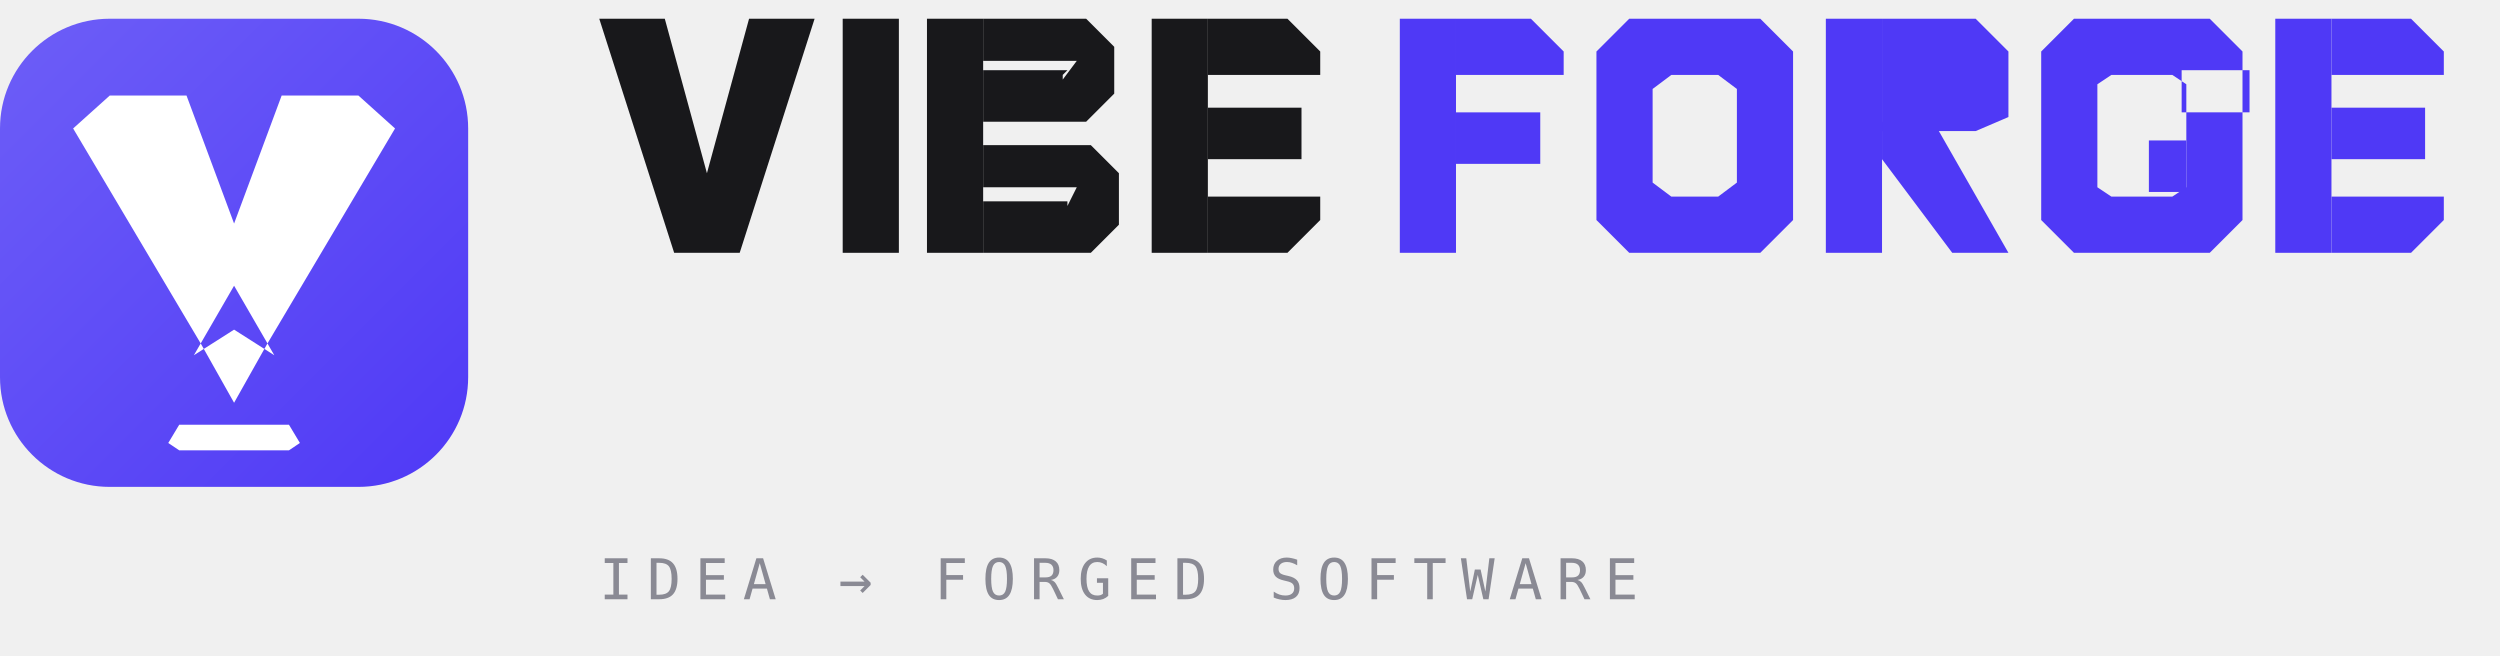
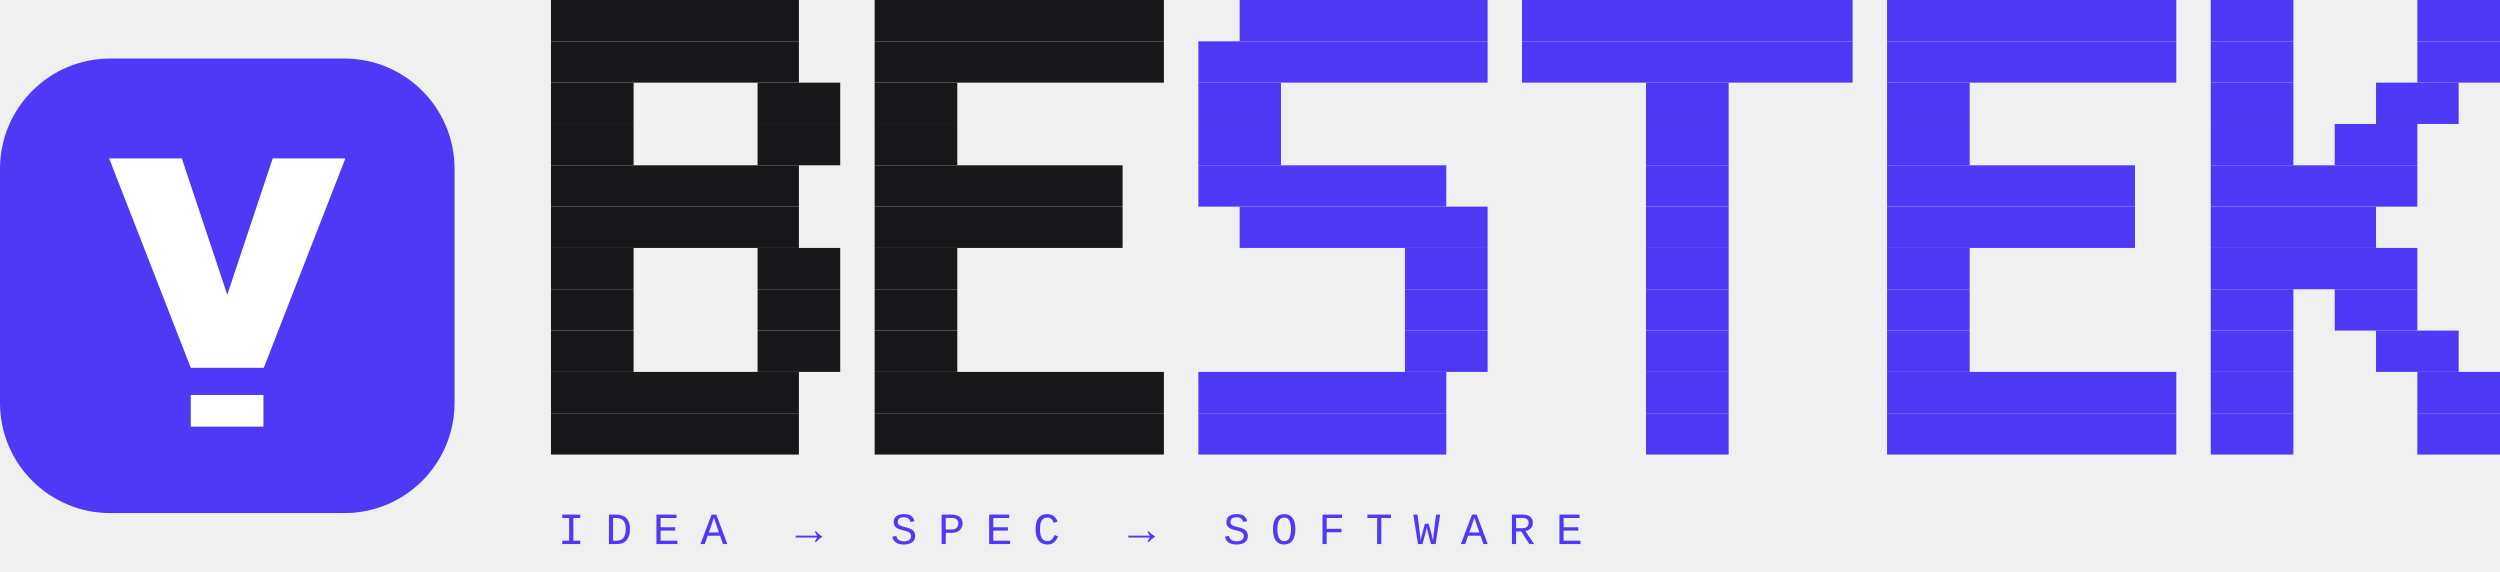
- <svg xmlns="http://www.w3.org/2000/svg" width="534" height="140" viewBox="0 0 534 140" role="img" aria-label="VibeForge">
-   <defs>
-     <linearGradient id="g04" x1="0" y1="4" x2="100.0" y2="104.0" gradientUnits="userSpaceOnUse">
-       <stop stop-color="#6D5EF7" />
-       <stop offset="1" stop-color="#4F39F6" />
-     </linearGradient>
-   </defs>
-   <rect x="0" y="4" width="100.0" height="100.0" rx="23.438" fill="url(#g04)" />
-   <path d="M15.62 27.44 L23.44 20.41 L39.84 20.41 L50.00 47.75 L60.16 20.41 L76.56 20.41 L84.38 27.44 L57.03 73.53 L50.00 86.03 L42.97 73.53 Z M50.00 61.03 L58.59 75.88 L50.00 70.41 L41.41 75.88 Z" fill="#FFFFFF" fill-rule="evenodd" />
-   <path d="M38.28 90.72 L61.72 90.72 L64.06 94.62 L61.72 96.19 L38.28 96.19 L35.94 94.62 Z" fill="#FFFFFF" />
-   <path d="M128.00 4.00 L142.00 4.00 L151.00 37.00 L160.00 4.00 L174.00 4.00 L158.00 54.00 L144.00 54.00 Z" fill="#18181B" />
-   <path d="M180.00 4.00 L192.00 4.00 L192.00 54.00 L180.00 54.00 Z" fill="#18181B" />
-   <path d="M198.00 4.00 L210.00 4.00 L210.00 54.00 L198.00 54.00 Z" fill="#18181B" />
-   <path d="M210.00 4.00 L232.00 4.00 L238.00 10.00 L238.00 20.00 L232.00 26.00 L210.00 26.00 Z M210.00 13.00 L230.00 13.00 L227.00 17.00 L227.00 16.00 L228.00 15.00 L210.00 15.00 Z" fill="#18181B" fill-rule="evenodd" />
-   <path d="M210.00 31.00 L233.00 31.00 L239.00 37.00 L239.00 48.00 L233.00 54.00 L210.00 54.00 Z M210.00 40.00 L230.00 40.00 L228.00 44.00 L228.00 43.00 L229.00 43.00 L210.00 43.00 Z" fill="#18181B" fill-rule="evenodd" />
-   <path d="M246.00 4.00 L258.00 4.00 L258.00 54.00 L246.00 54.00 Z" fill="#18181B" />
-   <path d="M258.00 4.00 L275.00 4.00 L282.00 11.00 L282.00 16.00 L258.00 16.00 Z" fill="#18181B" />
-   <path d="M258.00 23.00 L278.00 23.00 L278.00 34.00 L258.00 34.00 Z" fill="#18181B" />
-   <path d="M258.00 42.00 L282.00 42.00 L282.00 47.00 L275.00 54.00 L258.00 54.00 Z" fill="#18181B" />
-   <path d="M299.00 4.00 L311.00 4.00 L311.00 54.00 L299.00 54.00 Z" fill="#4F39F6" />
-   <path d="M311.00 4.00 L327.00 4.00 L334.00 11.00 L334.00 16.00 L311.00 16.00 Z" fill="#4F39F6" />
-   <path d="M311.00 24.00 L329.00 24.00 L329.00 35.00 L311.00 35.00 Z" fill="#4F39F6" />
-   <path d="M348.00 4.00 L376.00 4.00 L383.00 11.00 L383.00 47.00 L376.00 54.00 L348.00 54.00 L341.00 47.00 L341.00 11.00 Z M357.00 16.00 L367.00 16.00 L371.00 19.00 L371.00 39.00 L367.00 42.00 L357.00 42.00 L353.00 39.00 L353.00 19.00 Z" fill="#4F39F6" fill-rule="evenodd" />
-   <path d="M390.00 4.00 L402.00 4.00 L402.00 54.00 L390.00 54.00 Z" fill="#4F39F6" />
-   <path d="M402.00 4.00 L422.00 4.00 L429.00 11.00 L429.00 25.00 L422.00 28.00 L402.00 28.00 Z" fill="#4F39F6" />
-   <path d="M402.00 26.00 L413.00 26.00 L429.00 54.00 L417.00 54.00 L402.00 34.00 Z" fill="#4F39F6" />
-   <path d="M443.00 4.00 L472.00 4.00 L479.00 11.00 L479.00 47.00 L472.00 54.00 L443.00 54.00 L436.00 47.00 L436.00 11.00 Z M451.00 16.00 L464.00 16.00 L467.00 18.00 L467.00 40.00 L464.00 42.00 L451.00 42.00 L448.00 40.00 L448.00 18.00 Z M466.00 15.00 L480.50 15.00 L480.50 24.00 L466.00 24.00 Z" fill="#4F39F6" fill-rule="evenodd" />
-   <path d="M459.00 30.00 L467.00 30.00 L467.00 41.00 L459.00 41.00 Z" fill="#4F39F6" />
-   <path d="M486.00 4.00 L498.00 4.00 L498.00 54.00 L486.00 54.00 Z" fill="#4F39F6" />
-   <path d="M498.00 4.00 L515.00 4.00 L522.00 11.00 L522.00 16.00 L498.00 16.00 Z" fill="#4F39F6" />
-   <path d="M498.00 23.00 L518.00 23.00 L518.00 34.00 L498.00 34.00 Z" fill="#4F39F6" />
-   <path d="M498.00 42.00 L522.00 42.00 L522.00 47.00 L515.00 54.00 L498.00 54.00 Z" fill="#4F39F6" />
-   <text x="128" y="128" font-family="ui-monospace,SFMono-Regular,Menlo,monospace" font-size="12" letter-spacing="3" fill="#8A8A94">IDEA → FORGED SOFTWARE</text>
+ <svg xmlns="http://www.w3.org/2000/svg" viewBox="0 0 726 166" role="img" aria-label="Bestek — idea to spec to software">
+   <g id="mark" transform="translate(0,17)">
+     <rect width="132" height="132" rx="32" fill="#4F39F6" />
+     <polygon points="31.7,29.0 52.8,29.0 66.0,68.6 79.2,29.0 100.3,29.0 76.6,89.8 55.4,89.8" fill="#FFFFFF" />
+     <rect x="55.4" y="97.7" width="21.1" height="9.2" fill="#FFFFFF" />
+   </g>
+   <rect x="160" y="0" width="72" height="12" fill="#18181B" />
+   <rect x="160" y="12" width="72" height="12" fill="#18181B" />
+   <rect x="160" y="24" width="24" height="12" fill="#18181B" />
+   <rect x="220" y="24" width="24" height="12" fill="#18181B" />
+   <rect x="160" y="36" width="24" height="12" fill="#18181B" />
+   <rect x="220" y="36" width="24" height="12" fill="#18181B" />
+   <rect x="160" y="48" width="72" height="12" fill="#18181B" />
+   <rect x="160" y="60" width="72" height="12" fill="#18181B" />
+   <rect x="160" y="72" width="24" height="12" fill="#18181B" />
+   <rect x="220" y="72" width="24" height="12" fill="#18181B" />
+   <rect x="160" y="84" width="24" height="12" fill="#18181B" />
+   <rect x="220" y="84" width="24" height="12" fill="#18181B" />
+   <rect x="160" y="96" width="24" height="12" fill="#18181B" />
+   <rect x="220" y="96" width="24" height="12" fill="#18181B" />
+   <rect x="160" y="108" width="72" height="12" fill="#18181B" />
+   <rect x="160" y="120" width="72" height="12" fill="#18181B" />
+   <rect x="254" y="0" width="84" height="12" fill="#18181B" />
+   <rect x="254" y="12" width="84" height="12" fill="#18181B" />
+   <rect x="254" y="24" width="24" height="12" fill="#18181B" />
+   <rect x="254" y="36" width="24" height="12" fill="#18181B" />
+   <rect x="254" y="48" width="72" height="12" fill="#18181B" />
+   <rect x="254" y="60" width="72" height="12" fill="#18181B" />
+   <rect x="254" y="72" width="24" height="12" fill="#18181B" />
+   <rect x="254" y="84" width="24" height="12" fill="#18181B" />
+   <rect x="254" y="96" width="24" height="12" fill="#18181B" />
+   <rect x="254" y="108" width="84" height="12" fill="#18181B" />
+   <rect x="254" y="120" width="84" height="12" fill="#18181B" />
+   <rect x="360" y="0" width="72" height="12" fill="#4F39F6" />
+   <rect x="348" y="12" width="84" height="12" fill="#4F39F6" />
+   <rect x="348" y="24" width="24" height="12" fill="#4F39F6" />
+   <rect x="348" y="36" width="24" height="12" fill="#4F39F6" />
+   <rect x="348" y="48" width="72" height="12" fill="#4F39F6" />
+   <rect x="360" y="60" width="72" height="12" fill="#4F39F6" />
+   <rect x="408" y="72" width="24" height="12" fill="#4F39F6" />
+   <rect x="408" y="84" width="24" height="12" fill="#4F39F6" />
+   <rect x="408" y="96" width="24" height="12" fill="#4F39F6" />
+   <rect x="348" y="108" width="72" height="12" fill="#4F39F6" />
+   <rect x="348" y="120" width="72" height="12" fill="#4F39F6" />
+   <rect x="442" y="0" width="96" height="12" fill="#4F39F6" />
+   <rect x="442" y="12" width="96" height="12" fill="#4F39F6" />
+   <rect x="478" y="24" width="24" height="12" fill="#4F39F6" />
+   <rect x="478" y="36" width="24" height="12" fill="#4F39F6" />
+   <rect x="478" y="48" width="24" height="12" fill="#4F39F6" />
+   <rect x="478" y="60" width="24" height="12" fill="#4F39F6" />
+   <rect x="478" y="72" width="24" height="12" fill="#4F39F6" />
+   <rect x="478" y="84" width="24" height="12" fill="#4F39F6" />
+   <rect x="478" y="96" width="24" height="12" fill="#4F39F6" />
+   <rect x="478" y="108" width="24" height="12" fill="#4F39F6" />
+   <rect x="478" y="120" width="24" height="12" fill="#4F39F6" />
+   <rect x="548" y="0" width="84" height="12" fill="#4F39F6" />
+   <rect x="548" y="12" width="84" height="12" fill="#4F39F6" />
+   <rect x="548" y="24" width="24" height="12" fill="#4F39F6" />
+   <rect x="548" y="36" width="24" height="12" fill="#4F39F6" />
+   <rect x="548" y="48" width="72" height="12" fill="#4F39F6" />
+   <rect x="548" y="60" width="72" height="12" fill="#4F39F6" />
+   <rect x="548" y="72" width="24" height="12" fill="#4F39F6" />
+   <rect x="548" y="84" width="24" height="12" fill="#4F39F6" />
+   <rect x="548" y="96" width="24" height="12" fill="#4F39F6" />
+   <rect x="548" y="108" width="84" height="12" fill="#4F39F6" />
+   <rect x="548" y="120" width="84" height="12" fill="#4F39F6" />
+   <rect x="642" y="0" width="24" height="12" fill="#4F39F6" />
+   <rect x="702" y="0" width="24" height="12" fill="#4F39F6" />
+   <rect x="642" y="12" width="24" height="12" fill="#4F39F6" />
+   <rect x="702" y="12" width="24" height="12" fill="#4F39F6" />
+   <rect x="642" y="24" width="24" height="12" fill="#4F39F6" />
+   <rect x="690" y="24" width="24" height="12" fill="#4F39F6" />
+   <rect x="642" y="36" width="24" height="12" fill="#4F39F6" />
+   <rect x="678" y="36" width="24" height="12" fill="#4F39F6" />
+   <rect x="642" y="48" width="60" height="12" fill="#4F39F6" />
+   <rect x="642" y="60" width="48" height="12" fill="#4F39F6" />
+   <rect x="642" y="72" width="60" height="12" fill="#4F39F6" />
+   <rect x="642" y="84" width="24" height="12" fill="#4F39F6" />
+   <rect x="678" y="84" width="24" height="12" fill="#4F39F6" />
+   <rect x="642" y="96" width="24" height="12" fill="#4F39F6" />
+   <rect x="690" y="96" width="24" height="12" fill="#4F39F6" />
+   <rect x="642" y="108" width="24" height="12" fill="#4F39F6" />
+   <rect x="702" y="108" width="24" height="12" fill="#4F39F6" />
+   <rect x="642" y="120" width="24" height="12" fill="#4F39F6" />
+   <rect x="702" y="120" width="24" height="12" fill="#4F39F6" />
+   <text x="162" y="158" font-family="ui-monospace, 'Cascadia Mono', 'Courier New', monospace" font-size="13" letter-spacing="6" fill="#4F39F6">IDEA → SPEC → SOFTWARE</text>
</svg>
